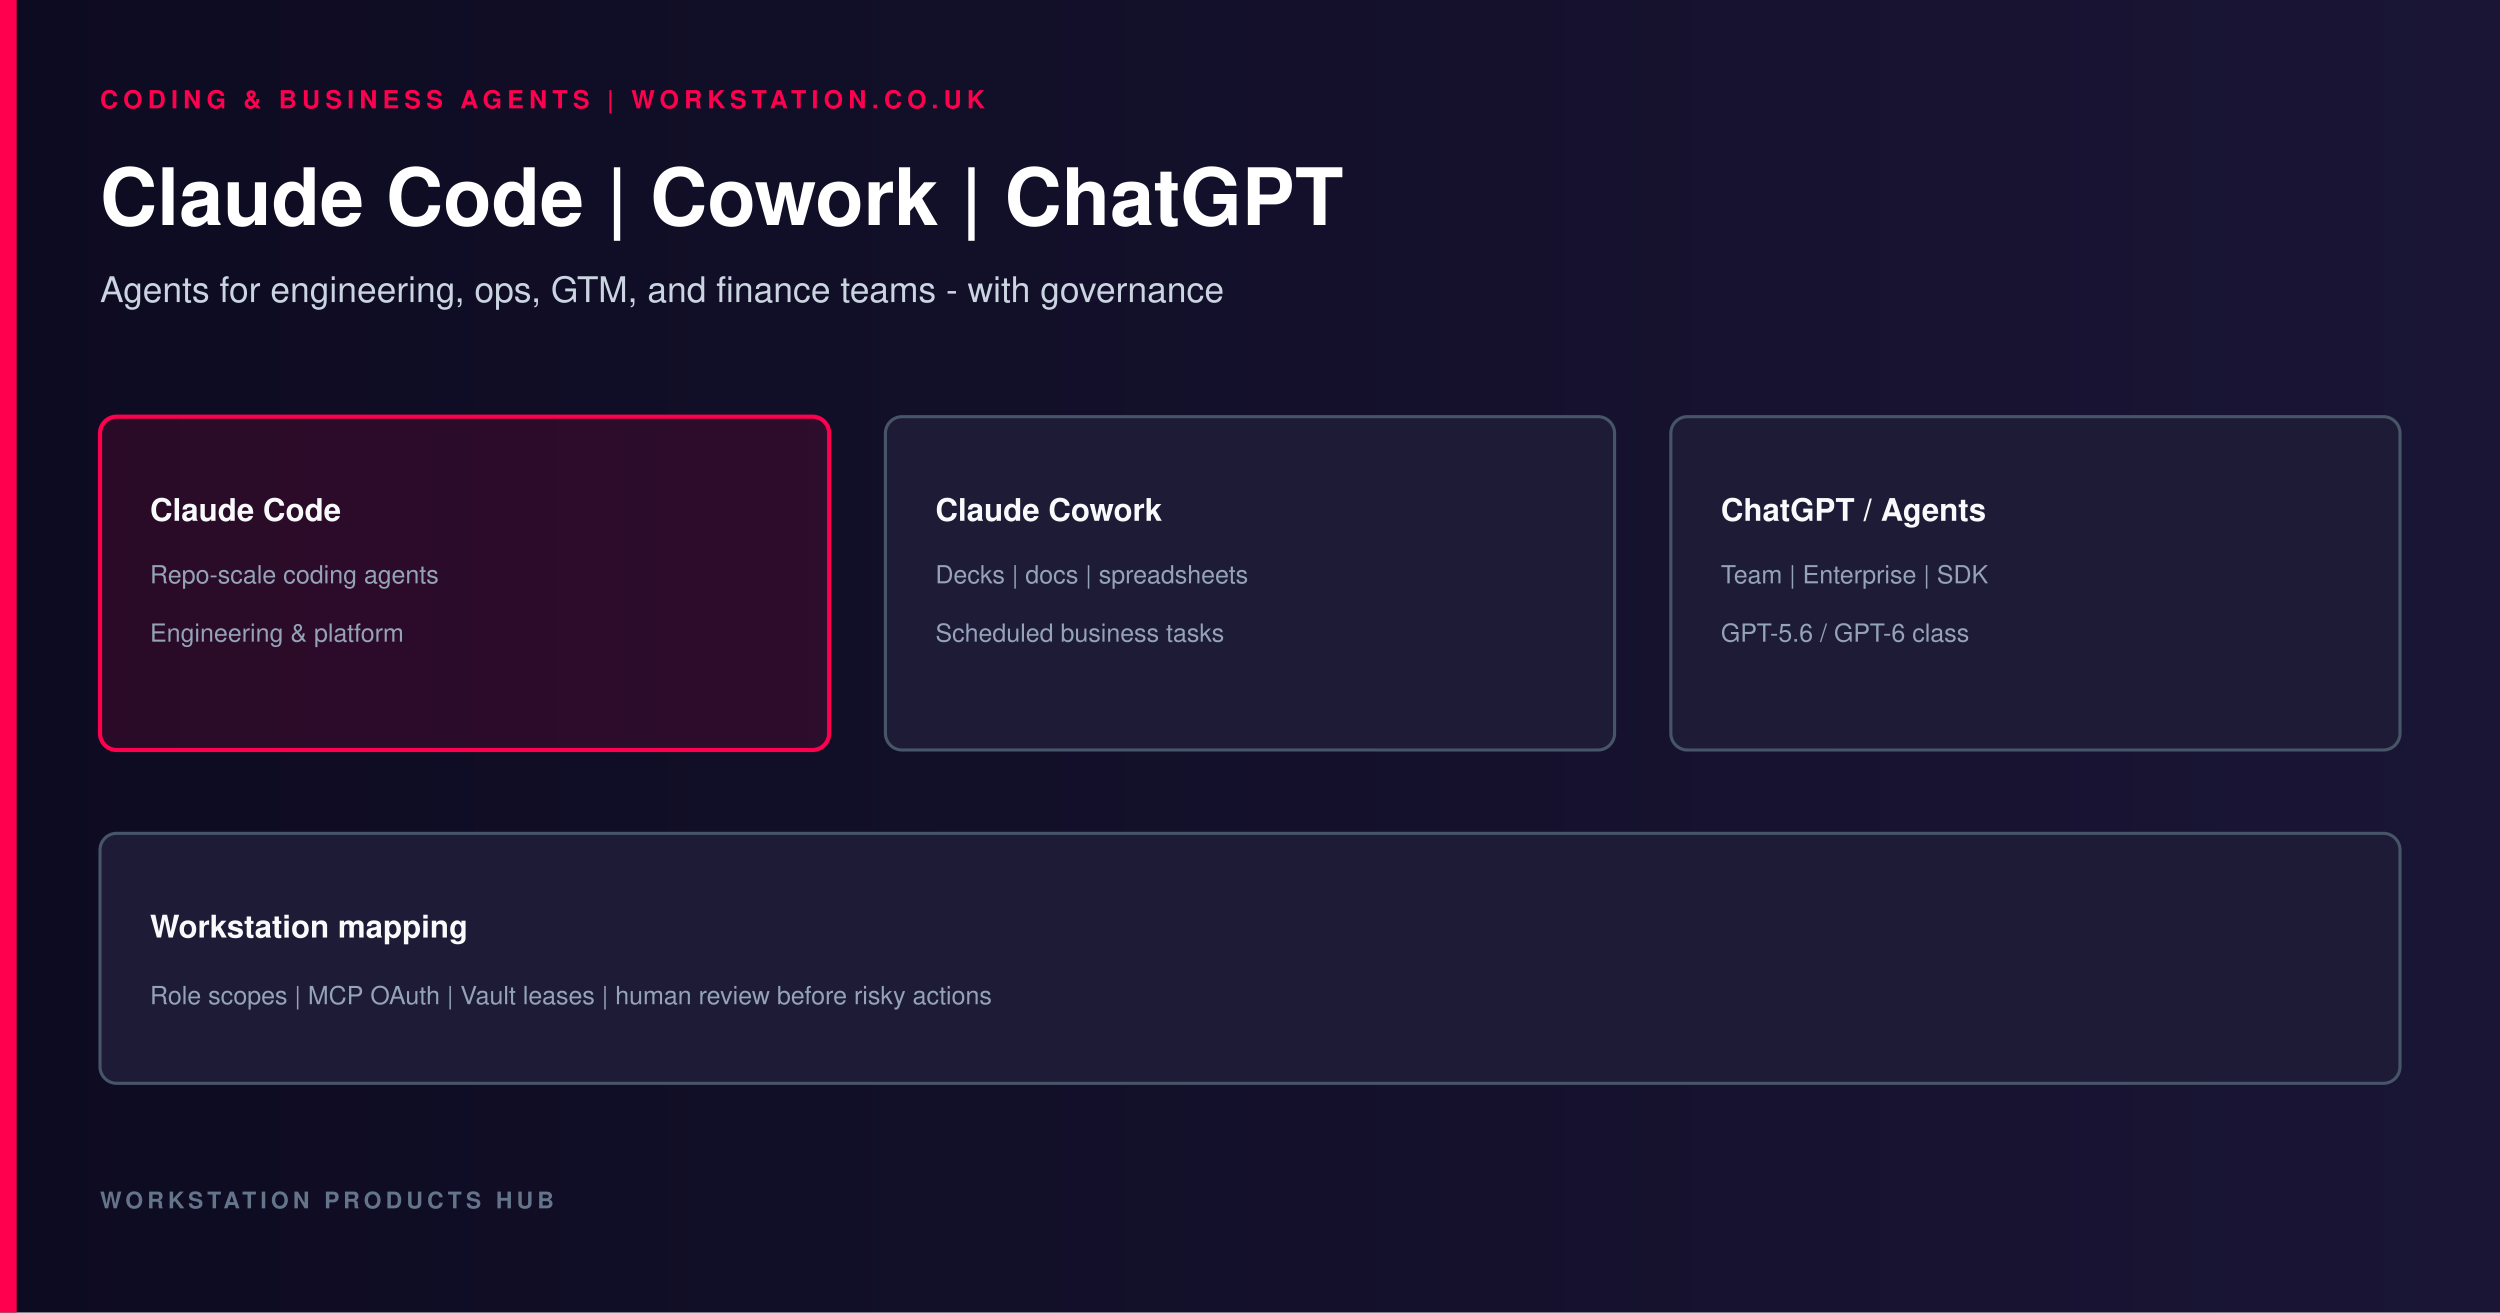
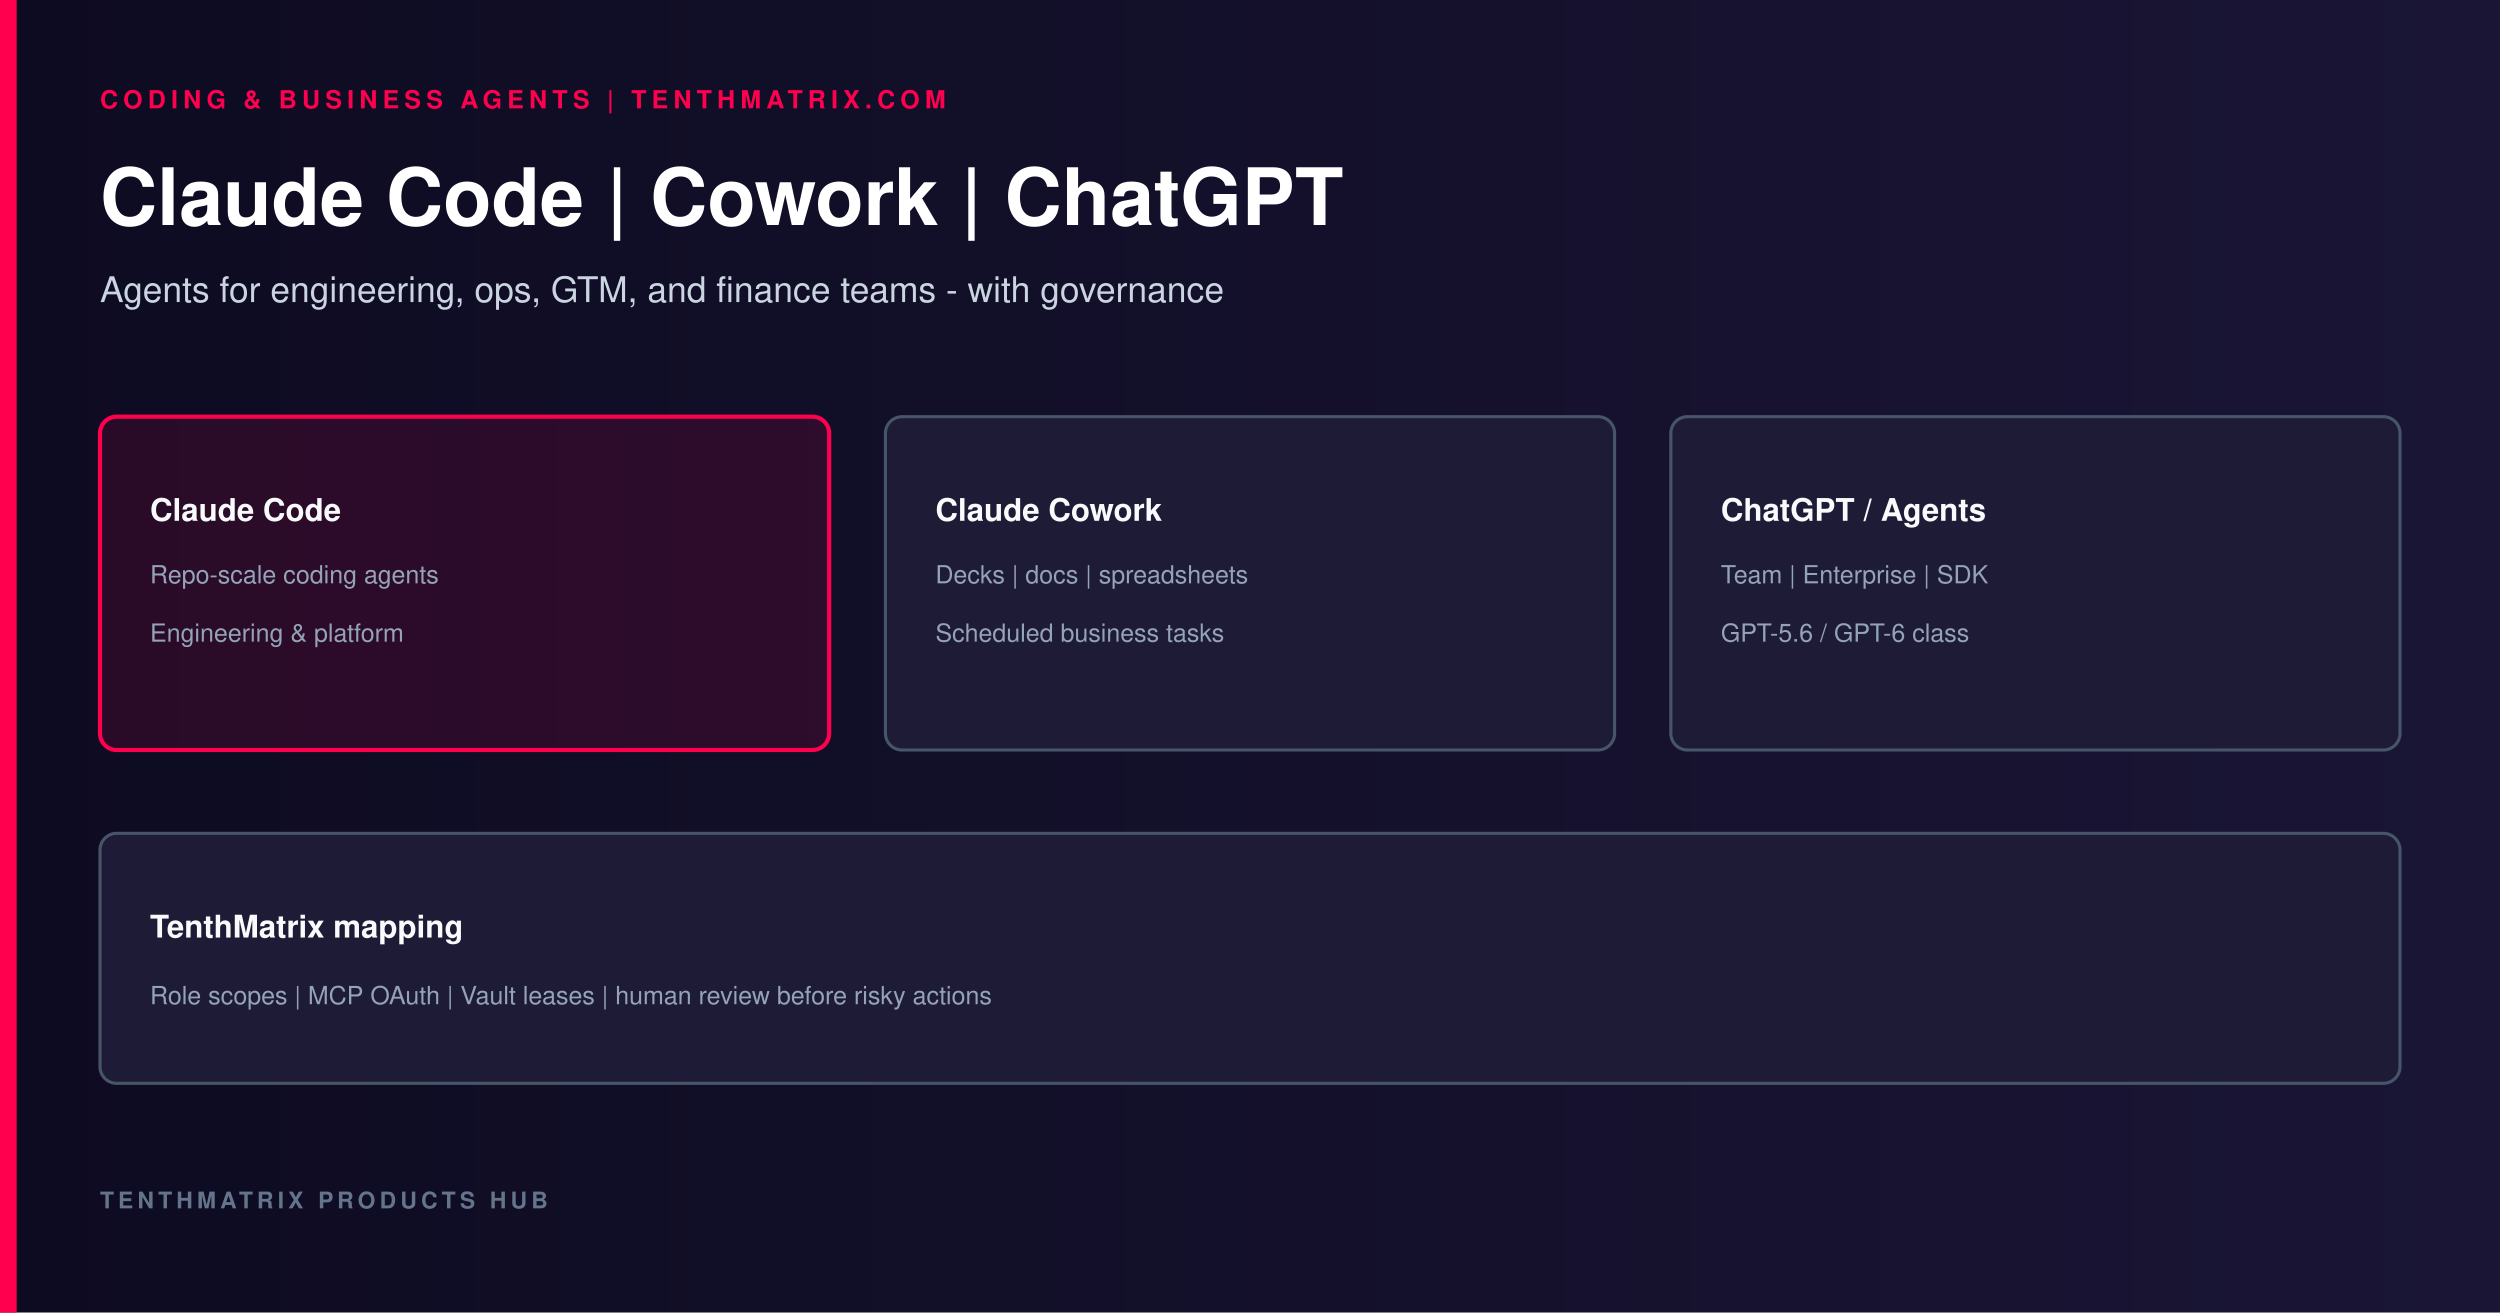
<svg xmlns="http://www.w3.org/2000/svg" width="1200" height="630" viewBox="0 0 1200 630" role="img" aria-label="Claude Code Cowork and ChatGPT for business teams">
  <defs>
    <linearGradient id="bg" x1="0" y1="0" x2="1" y2="0">
      <stop offset="0" stop-color="#0D0B21" />
      <stop offset="1" stop-color="#1a1535" />
    </linearGradient>
    <style>
      .title { fill: #ffffff; font: 800 38px ui-sans-serif, system-ui, Segoe UI, Helvetica, Arial, sans-serif; }
      .sub { fill: #cbd5e1; font: 500 17px ui-sans-serif, system-ui, Segoe UI, Helvetica, Arial, sans-serif; }
      .kicker { fill: #FF004E; font: 700 12px ui-sans-serif, system-ui, Segoe UI, Helvetica, Arial, sans-serif; letter-spacing: 2.5px; }
      .box { fill: #1e1b36; stroke: #475569; stroke-width: 1.5; }
      .a { fill: rgba(255,0,78,0.12); stroke: #FF004E; stroke-width: 2; }
      .lbl { fill: #f8fafc; font: 700 15px ui-sans-serif, system-ui, Segoe UI, Helvetica, Arial, sans-serif; }
      .sm { fill: #94a3b8; font: 500 12px ui-sans-serif, system-ui, Segoe UI, Helvetica, Arial, sans-serif; }
      .brand { fill: #64748b; font: 700 11px ui-sans-serif, system-ui, Segoe UI, Helvetica, Arial, sans-serif; letter-spacing: 2px; }
    </style>
  </defs>
  <rect width="1200" height="630" fill="url(#bg)" />
  <rect x="0" y="0" width="8" height="630" fill="#FF004E" />
-   <text class="kicker" x="48" y="52">CODING &amp; BUSINESS AGENTS  |  WORKSTATION.CO.UK</text>
+   <text class="kicker" x="48" y="52">CODING &amp; BUSINESS AGENTS  |  TENTHMATRIX.COM</text>
  <text class="title" x="48" y="108">Claude Code | Cowork | ChatGPT</text>
  <text class="sub" x="48" y="145">Agents for engineering, ops, GTM, and finance teams - with governance</text>
  <rect class="a" x="48" y="200" width="350" height="160" rx="8" />
  <text class="lbl" x="72" y="250">Claude Code</text>
  <text class="sm" x="72" y="280">Repo-scale coding agents</text>
  <text class="sm" x="72" y="308">Engineering &amp; platform</text>
  <rect class="box" x="425" y="200" width="350" height="160" rx="8" />
  <text class="lbl" x="449" y="250">Claude Cowork</text>
  <text class="sm" x="449" y="280">Decks | docs | spreadsheets</text>
  <text class="sm" x="449" y="308">Scheduled business tasks</text>
  <rect class="box" x="802" y="200" width="350" height="160" rx="8" />
  <text class="lbl" x="826" y="250">ChatGPT / Agents</text>
  <text class="sm" x="826" y="280">Team | Enterprise | SDK</text>
  <text class="sm" x="826" y="308">GPT-5.6 / GPT-6 class</text>
  <rect class="box" x="48" y="400" width="1104" height="120" rx="8" />
-   <text class="lbl" x="72" y="450">Workstation mapping</text>
+   <text class="lbl" x="72" y="450">TenthMatrix mapping</text>
  <text class="sm" x="72" y="482">Role scopes | MCP OAuth | Vault leases | human review before risky actions</text>
-   <text class="brand" x="48" y="580">WORKSTATION PRODUCTS HUB</text>
+   <text class="brand" x="48" y="580">TENTHMATRIX PRODUCTS HUB</text>
</svg>
